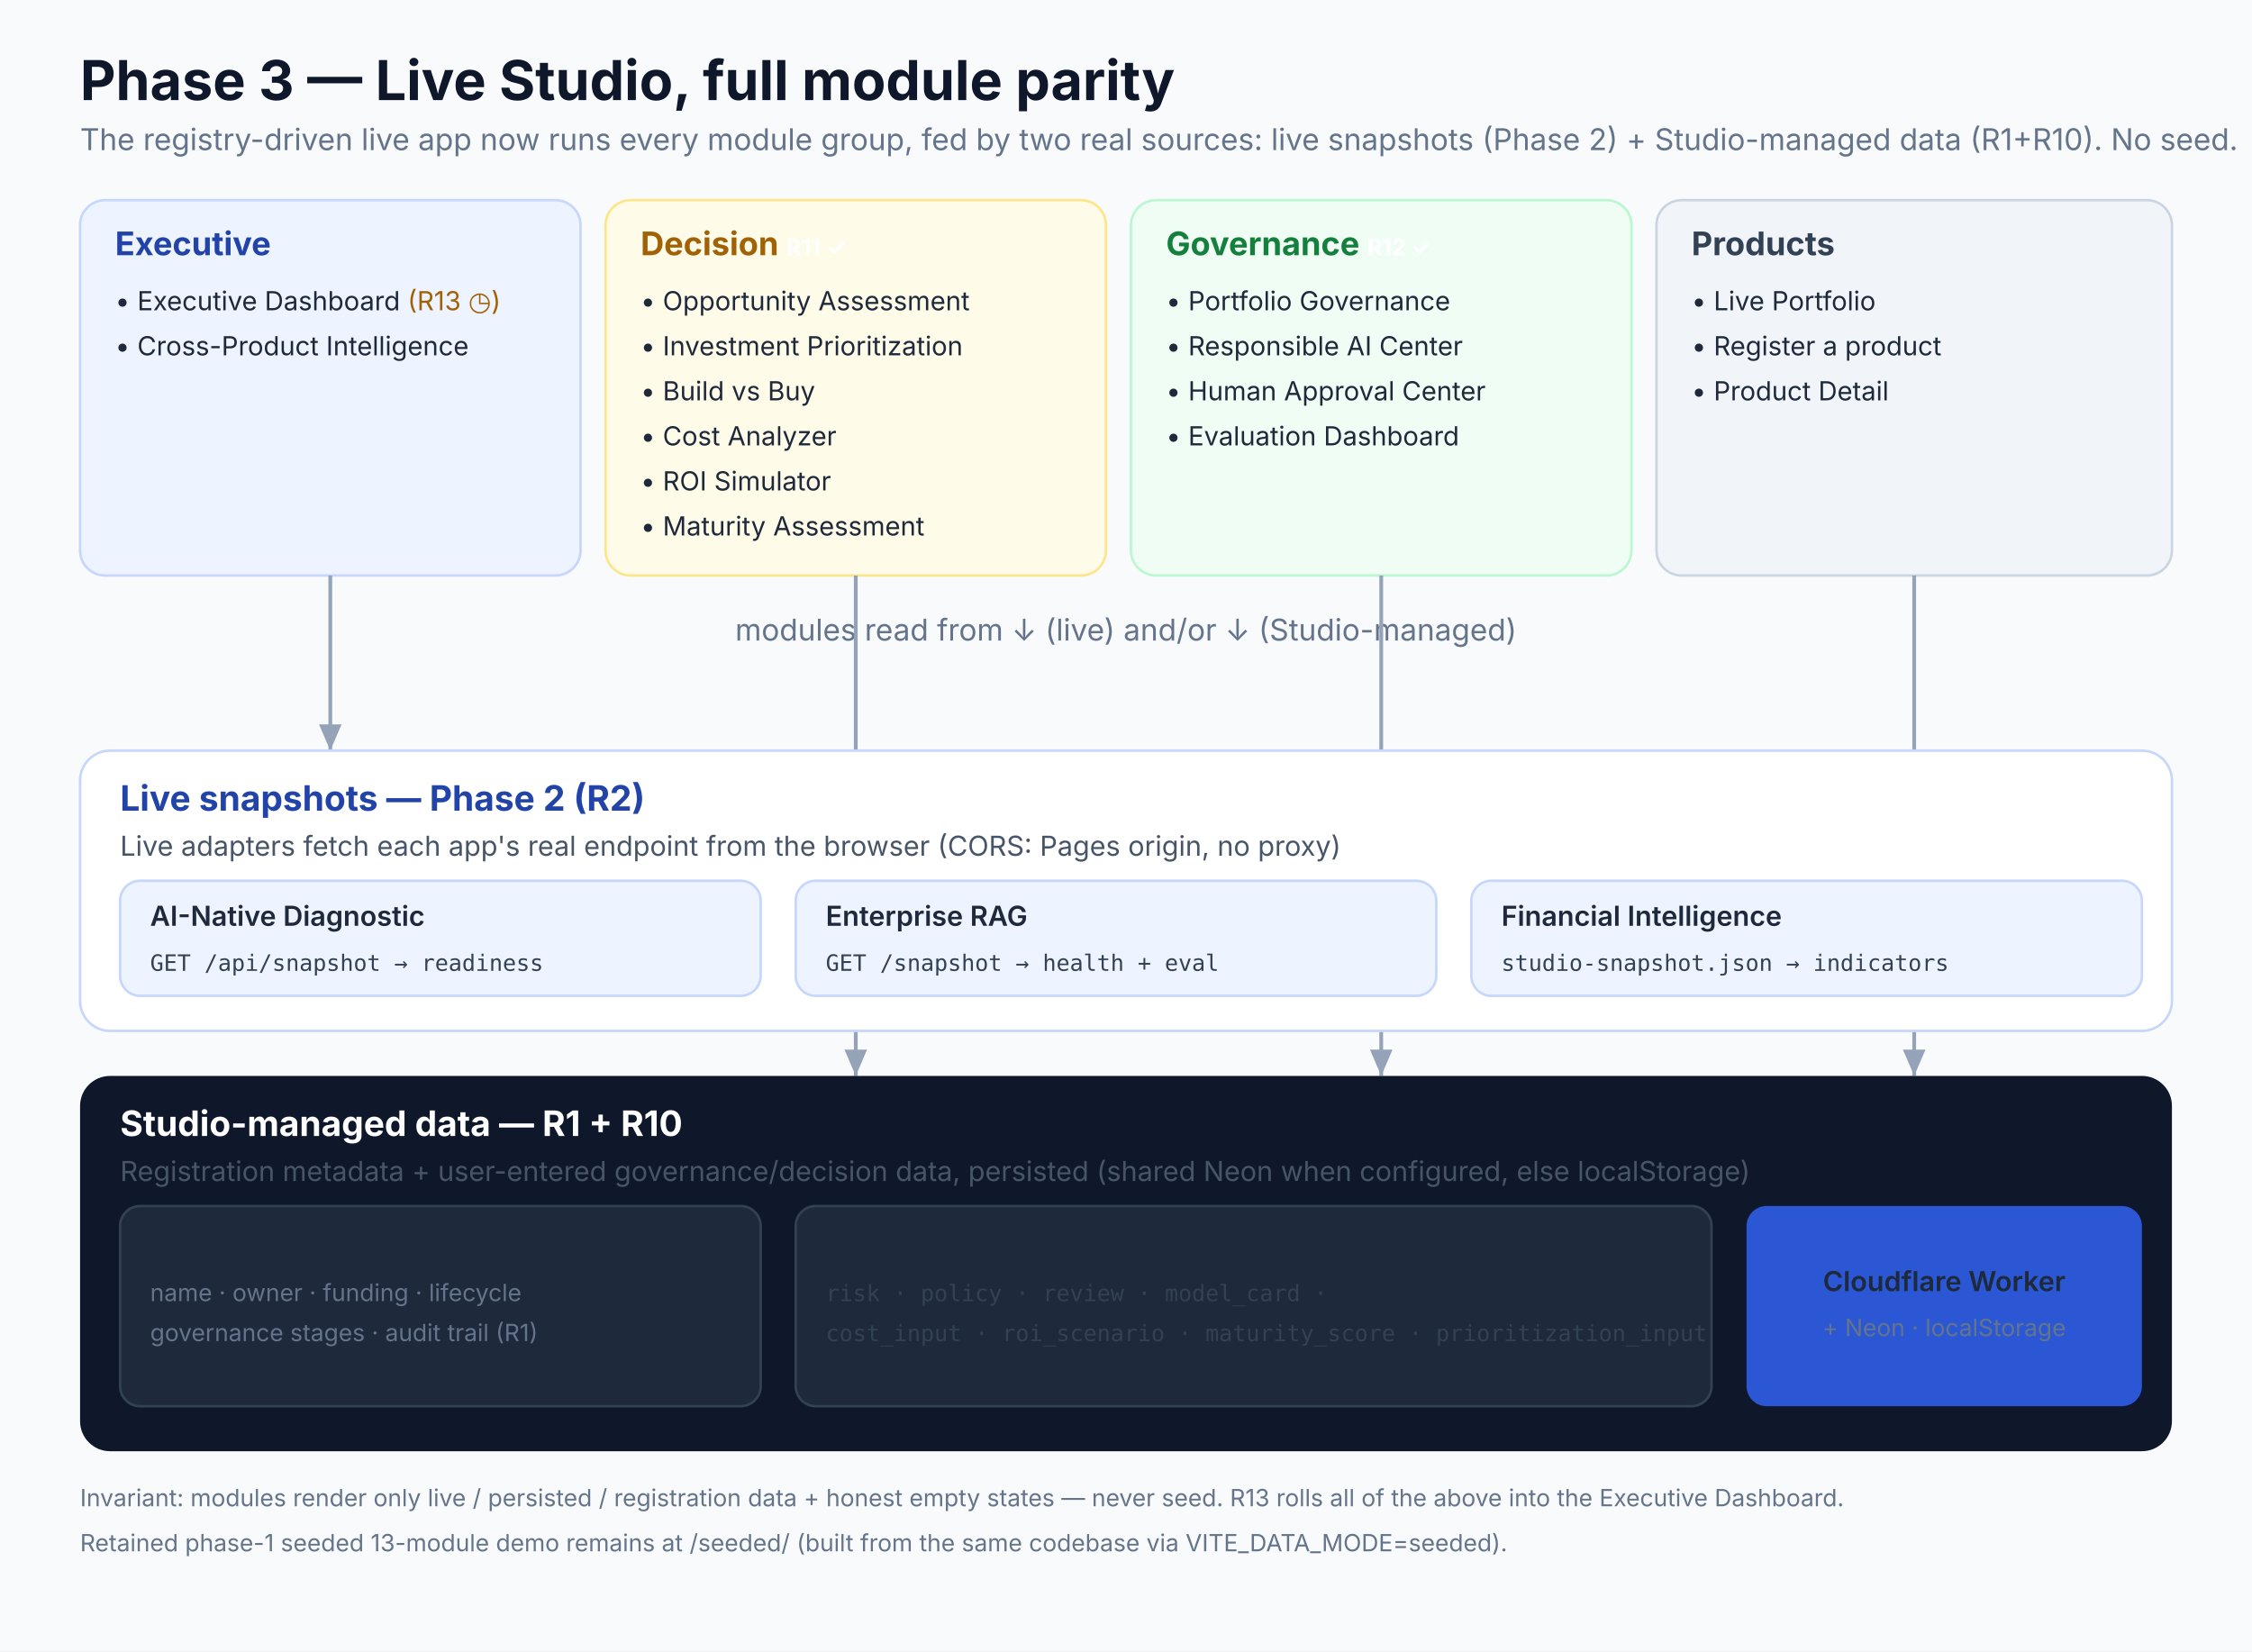
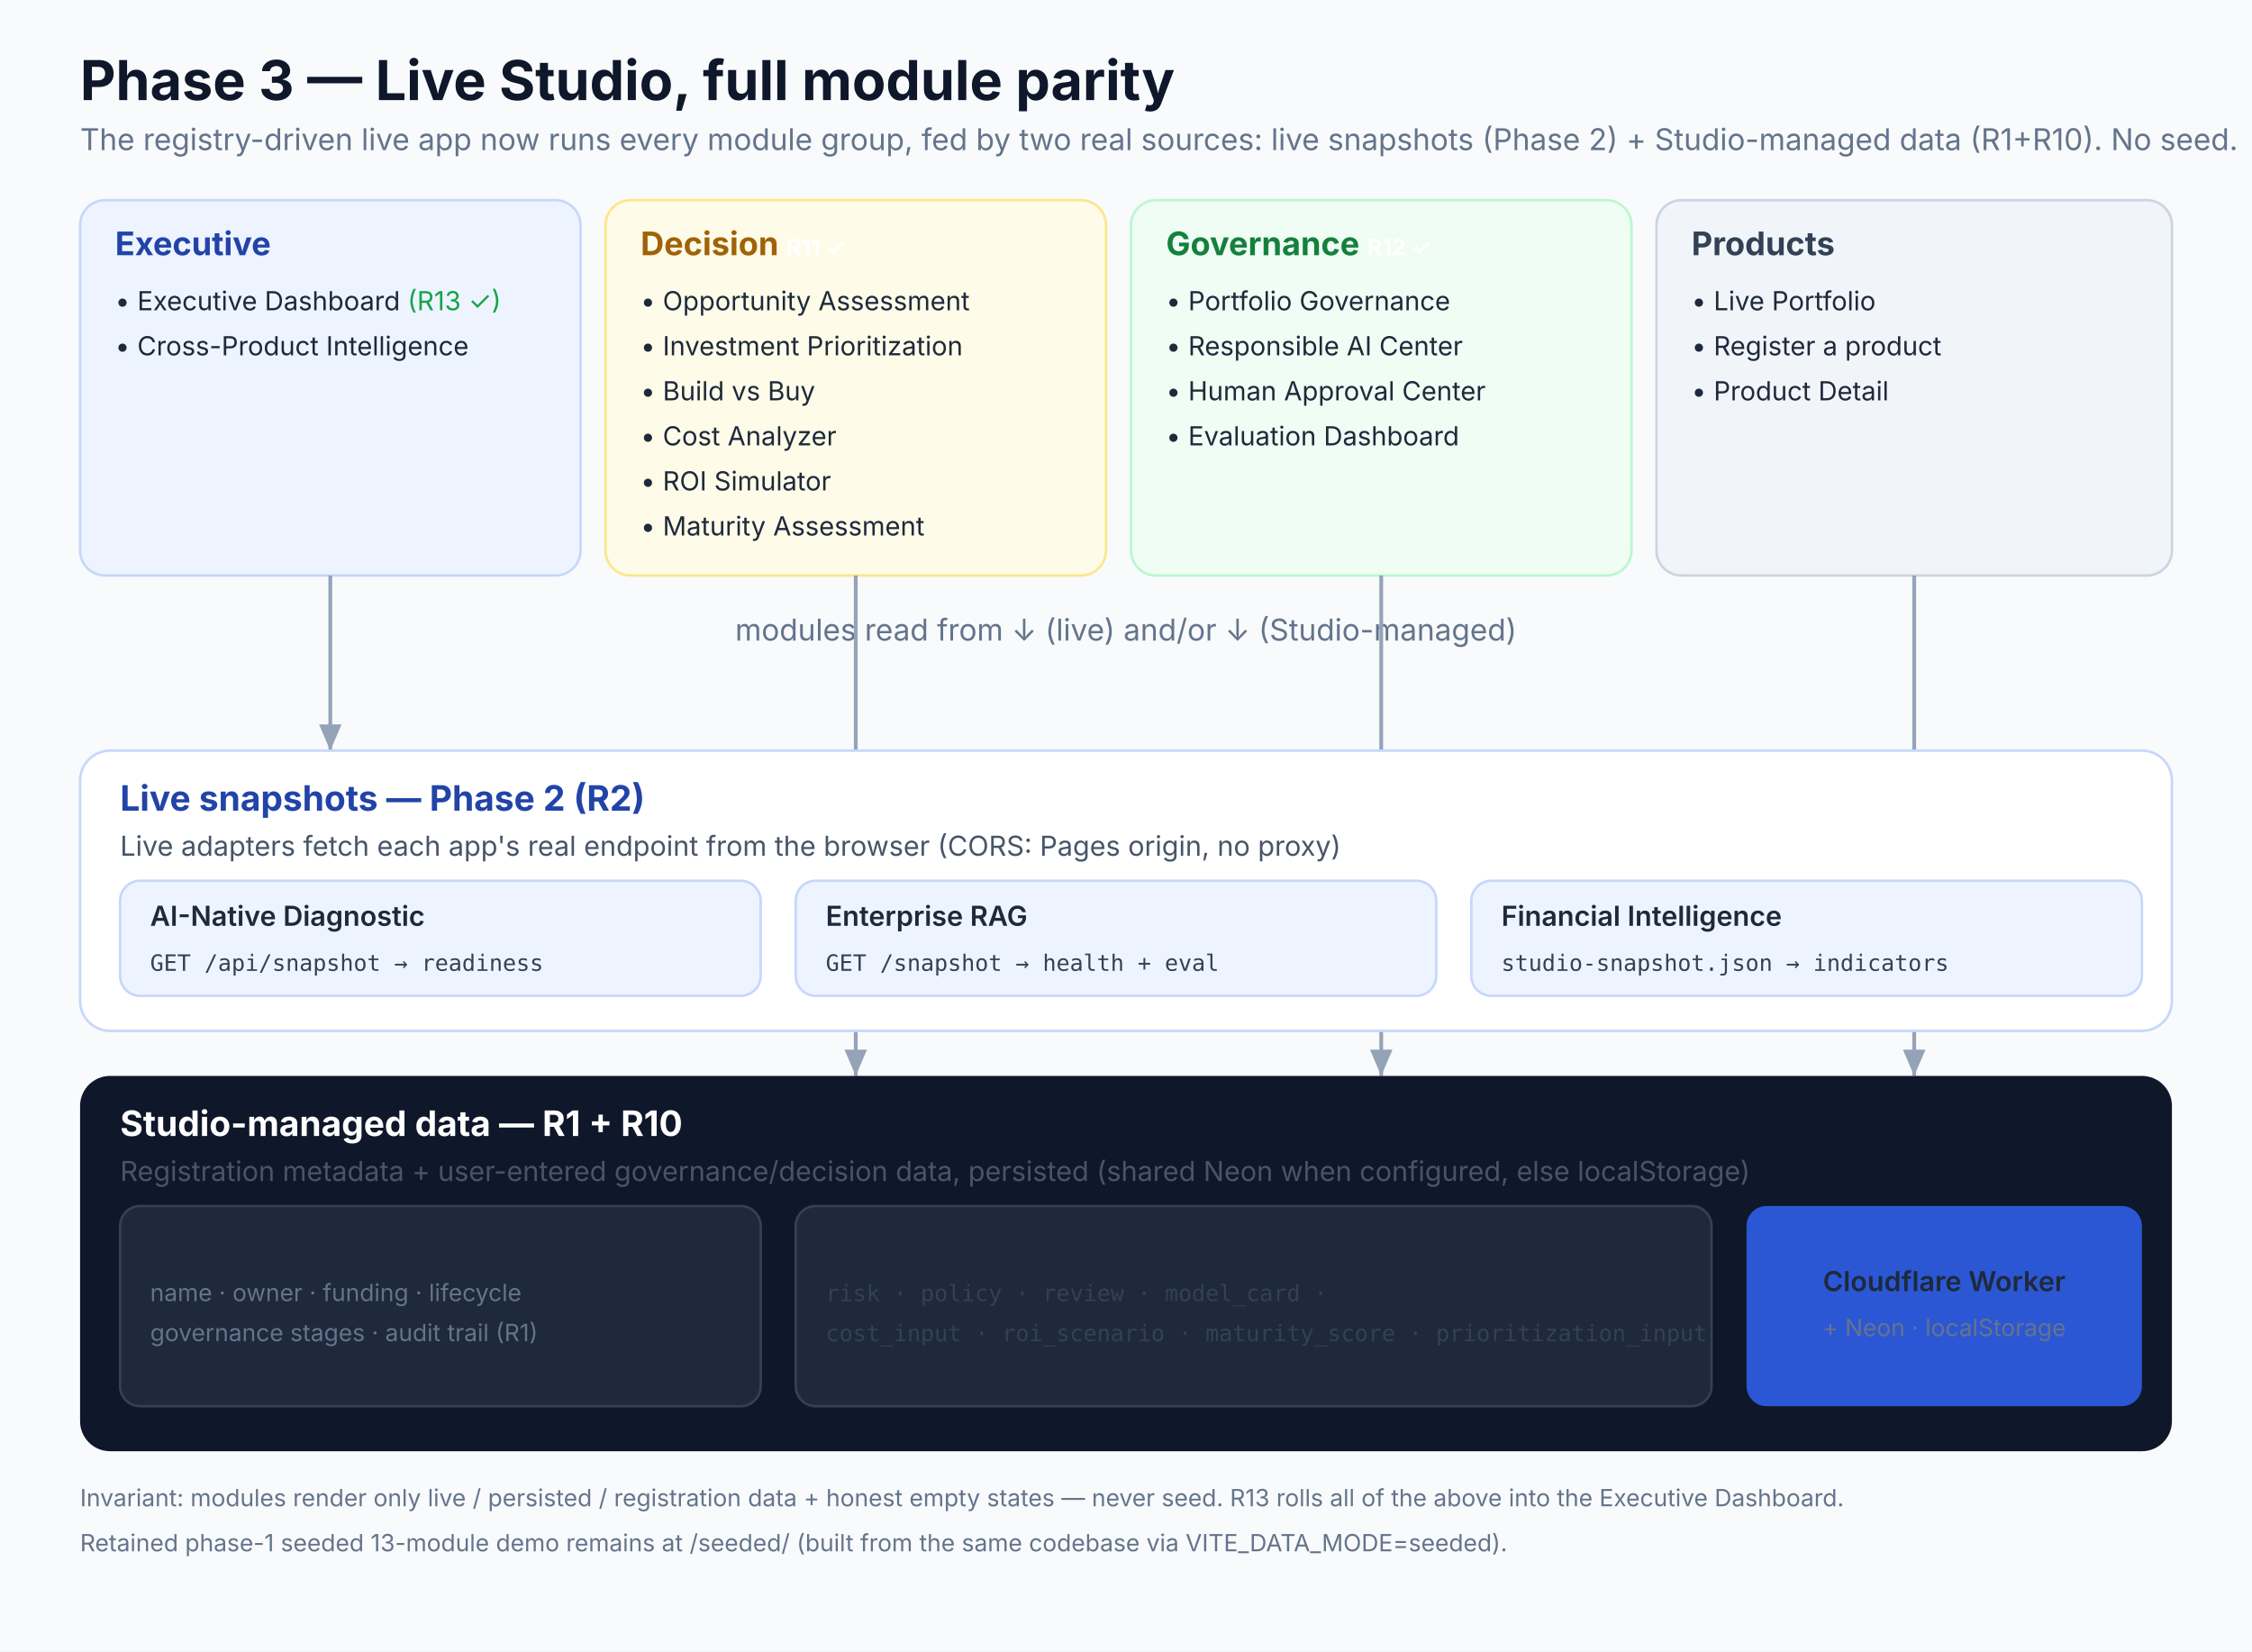
<svg xmlns="http://www.w3.org/2000/svg" viewBox="0 0 900 660" font-family="Inter, Segoe UI, sans-serif">
  <defs>
    <style>
      .title { font-size: 22px; font-weight: 700; fill: #0f172a; }
      .sub { font-size: 12px; fill: #64748b; }
      .grp { font-size: 13px; font-weight: 700; }
      .mod { font-size: 10.5px; fill: #1e293b; }
      .lane { font-size: 14px; font-weight: 700; }
      .laned { font-size: 11px; fill: #475569; }
      .box { font-size: 11px; font-weight: 600; fill: #1e293b; }
      .boxd { font-size: 9.5px; fill: #64748b; }
      .tag { font-size: 9px; font-weight: 700; fill: #ffffff; }
      .mono { font-family: ui-monospace, Menlo, monospace; font-size: 9px; fill: #334155; }
    </style>
    <marker id="a" markerWidth="9" markerHeight="9" refX="7" refY="3" orient="auto" markerUnits="strokeWidth">
      <path d="M0,0 L7,3 L0,6 z" fill="#94a3b8" />
    </marker>
  </defs>
  <rect width="900" height="660" fill="#f8fafc" />
  <text x="32" y="40" class="title">Phase 3 — Live Studio, full module parity</text>
  <text x="32" y="60" class="sub">The registry-driven live app now runs every module group, fed by two real sources: live snapshots (Phase 2) + Studio-managed data (R1+R10). No seed.</text>
  <g>
    <rect x="32" y="80" width="200" height="150" rx="10" fill="#eef4ff" stroke="#c7d7fb" />
    <text x="46" y="102" class="grp" fill="#2244a8">Executive</text>
-     <text x="46" y="124" class="mod">• Executive Dashboard <tspan fill="#a16207">(R13 ◷)</tspan>
+     <text x="46" y="124" class="mod">• Executive Dashboard <tspan fill="#16a34a">(R13 ✓)</tspan>
    </text>
    <text x="46" y="142" class="mod">• Cross-Product Intelligence</text>
    <rect x="242" y="80" width="200" height="150" rx="10" fill="#fefce8" stroke="#fde68a" />
    <text x="256" y="102" class="grp" fill="#a16207">Decision <tspan class="tag" fill="#16a34a">R11 ✓</tspan>
    </text>
    <text x="256" y="124" class="mod">• Opportunity Assessment</text>
    <text x="256" y="142" class="mod">• Investment Prioritization</text>
    <text x="256" y="160" class="mod">• Build vs Buy</text>
    <text x="256" y="178" class="mod">• Cost Analyzer</text>
    <text x="256" y="196" class="mod">• ROI Simulator</text>
    <text x="256" y="214" class="mod">• Maturity Assessment</text>
    <rect x="452" y="80" width="200" height="150" rx="10" fill="#f0fdf4" stroke="#bbf7d0" />
    <text x="466" y="102" class="grp" fill="#15803d">Governance <tspan class="tag" fill="#16a34a">R12 ✓</tspan>
    </text>
    <text x="466" y="124" class="mod">• Portfolio Governance</text>
    <text x="466" y="142" class="mod">• Responsible AI Center</text>
    <text x="466" y="160" class="mod">• Human Approval Center</text>
    <text x="466" y="178" class="mod">• Evaluation Dashboard</text>
    <rect x="662" y="80" width="206" height="150" rx="10" fill="#f1f5f9" stroke="#cbd5e1" />
    <text x="676" y="102" class="grp" fill="#334155">Products</text>
    <text x="676" y="124" class="mod">• Live Portfolio</text>
    <text x="676" y="142" class="mod">• Register a product</text>
    <text x="676" y="160" class="mod">• Product Detail</text>
  </g>
  <text x="450" y="256" text-anchor="middle" class="sub">modules read from ↓ (live) and/or ↓ (Studio-managed)</text>
  <g stroke="#94a3b8" stroke-width="1.5" fill="none">
    <path d="M132 230 L132 300" marker-end="url(#a)" />
    <path d="M342 230 L342 430" marker-end="url(#a)" />
    <path d="M552 230 L552 430" marker-end="url(#a)" />
    <path d="M765 230 L765 430" marker-end="url(#a)" />
  </g>
  <rect x="32" y="300" width="836" height="112" rx="12" fill="#ffffff" stroke="#c7d7fb" />
  <text x="48" y="324" class="lane" fill="#2244a8">Live snapshots — Phase 2 (R2)</text>
  <text x="48" y="342" class="laned">Live adapters fetch each app's real endpoint from the browser (CORS: Pages origin, no proxy)</text>
  <g>
    <rect x="48" y="352" width="256" height="46" rx="8" fill="#eef4ff" stroke="#c7d7fb" />
    <text x="60" y="370" class="box">AI-Native Diagnostic</text>
    <text x="60" y="388" class="mono">GET /api/snapshot → readiness</text>
    <rect x="318" y="352" width="256" height="46" rx="8" fill="#eef4ff" stroke="#c7d7fb" />
    <text x="330" y="370" class="box">Enterprise RAG</text>
    <text x="330" y="388" class="mono">GET /snapshot → health + eval</text>
    <rect x="588" y="352" width="268" height="46" rx="8" fill="#eef4ff" stroke="#c7d7fb" />
    <text x="600" y="370" class="box">Financial Intelligence</text>
    <text x="600" y="388" class="mono">studio-snapshot.json → indicators</text>
  </g>
  <rect x="32" y="430" width="836" height="150" rx="12" fill="#0f172a" />
  <text x="48" y="454" class="lane" fill="#ffffff">Studio-managed data — R1 + R10</text>
  <text x="48" y="472" class="laned" fill="#94a3b8">Registration metadata + user-entered governance/decision data, persisted (shared Neon when configured, else localStorage)</text>
  <g>
    <rect x="48" y="482" width="256" height="80" rx="8" fill="#1e293b" stroke="#334155" />
    <text x="60" y="502" class="box" fill="#e2e8f0">Registration + workflow</text>
    <text x="60" y="520" class="boxd" fill="#94a3b8">name · owner · funding · lifecycle</text>
    <text x="60" y="536" class="boxd" fill="#94a3b8">governance stages · audit trail (R1)</text>
    <rect x="318" y="482" width="366" height="80" rx="8" fill="#1e293b" stroke="#334155" />
    <text x="330" y="502" class="box" fill="#e2e8f0">studio_entities — one generic table, 8 kinds (R10)</text>
    <text x="330" y="520" class="mono" fill="#cbd5e1">risk · policy · review · model_card ·</text>
    <text x="330" y="536" class="mono" fill="#cbd5e1">cost_input · roi_scenario · maturity_score · prioritization_input</text>
    <rect x="698" y="482" width="158" height="80" rx="8" fill="#2b57d4" />
    <text x="777" y="516" text-anchor="middle" class="box" fill="#ffffff">Cloudflare Worker</text>
    <text x="777" y="534" text-anchor="middle" class="boxd" fill="#c7d7fb">+ Neon · localStorage</text>
  </g>
  <text x="32" y="602" class="boxd">Invariant: modules render only live / persisted / registration data + honest empty states — never seed. R13 rolls all of the above into the Executive Dashboard.</text>
  <text x="32" y="620" class="boxd">Retained phase-1 seeded 13-module demo remains at /seeded/ (built from the same codebase via VITE_DATA_MODE=seeded).</text>
</svg>
